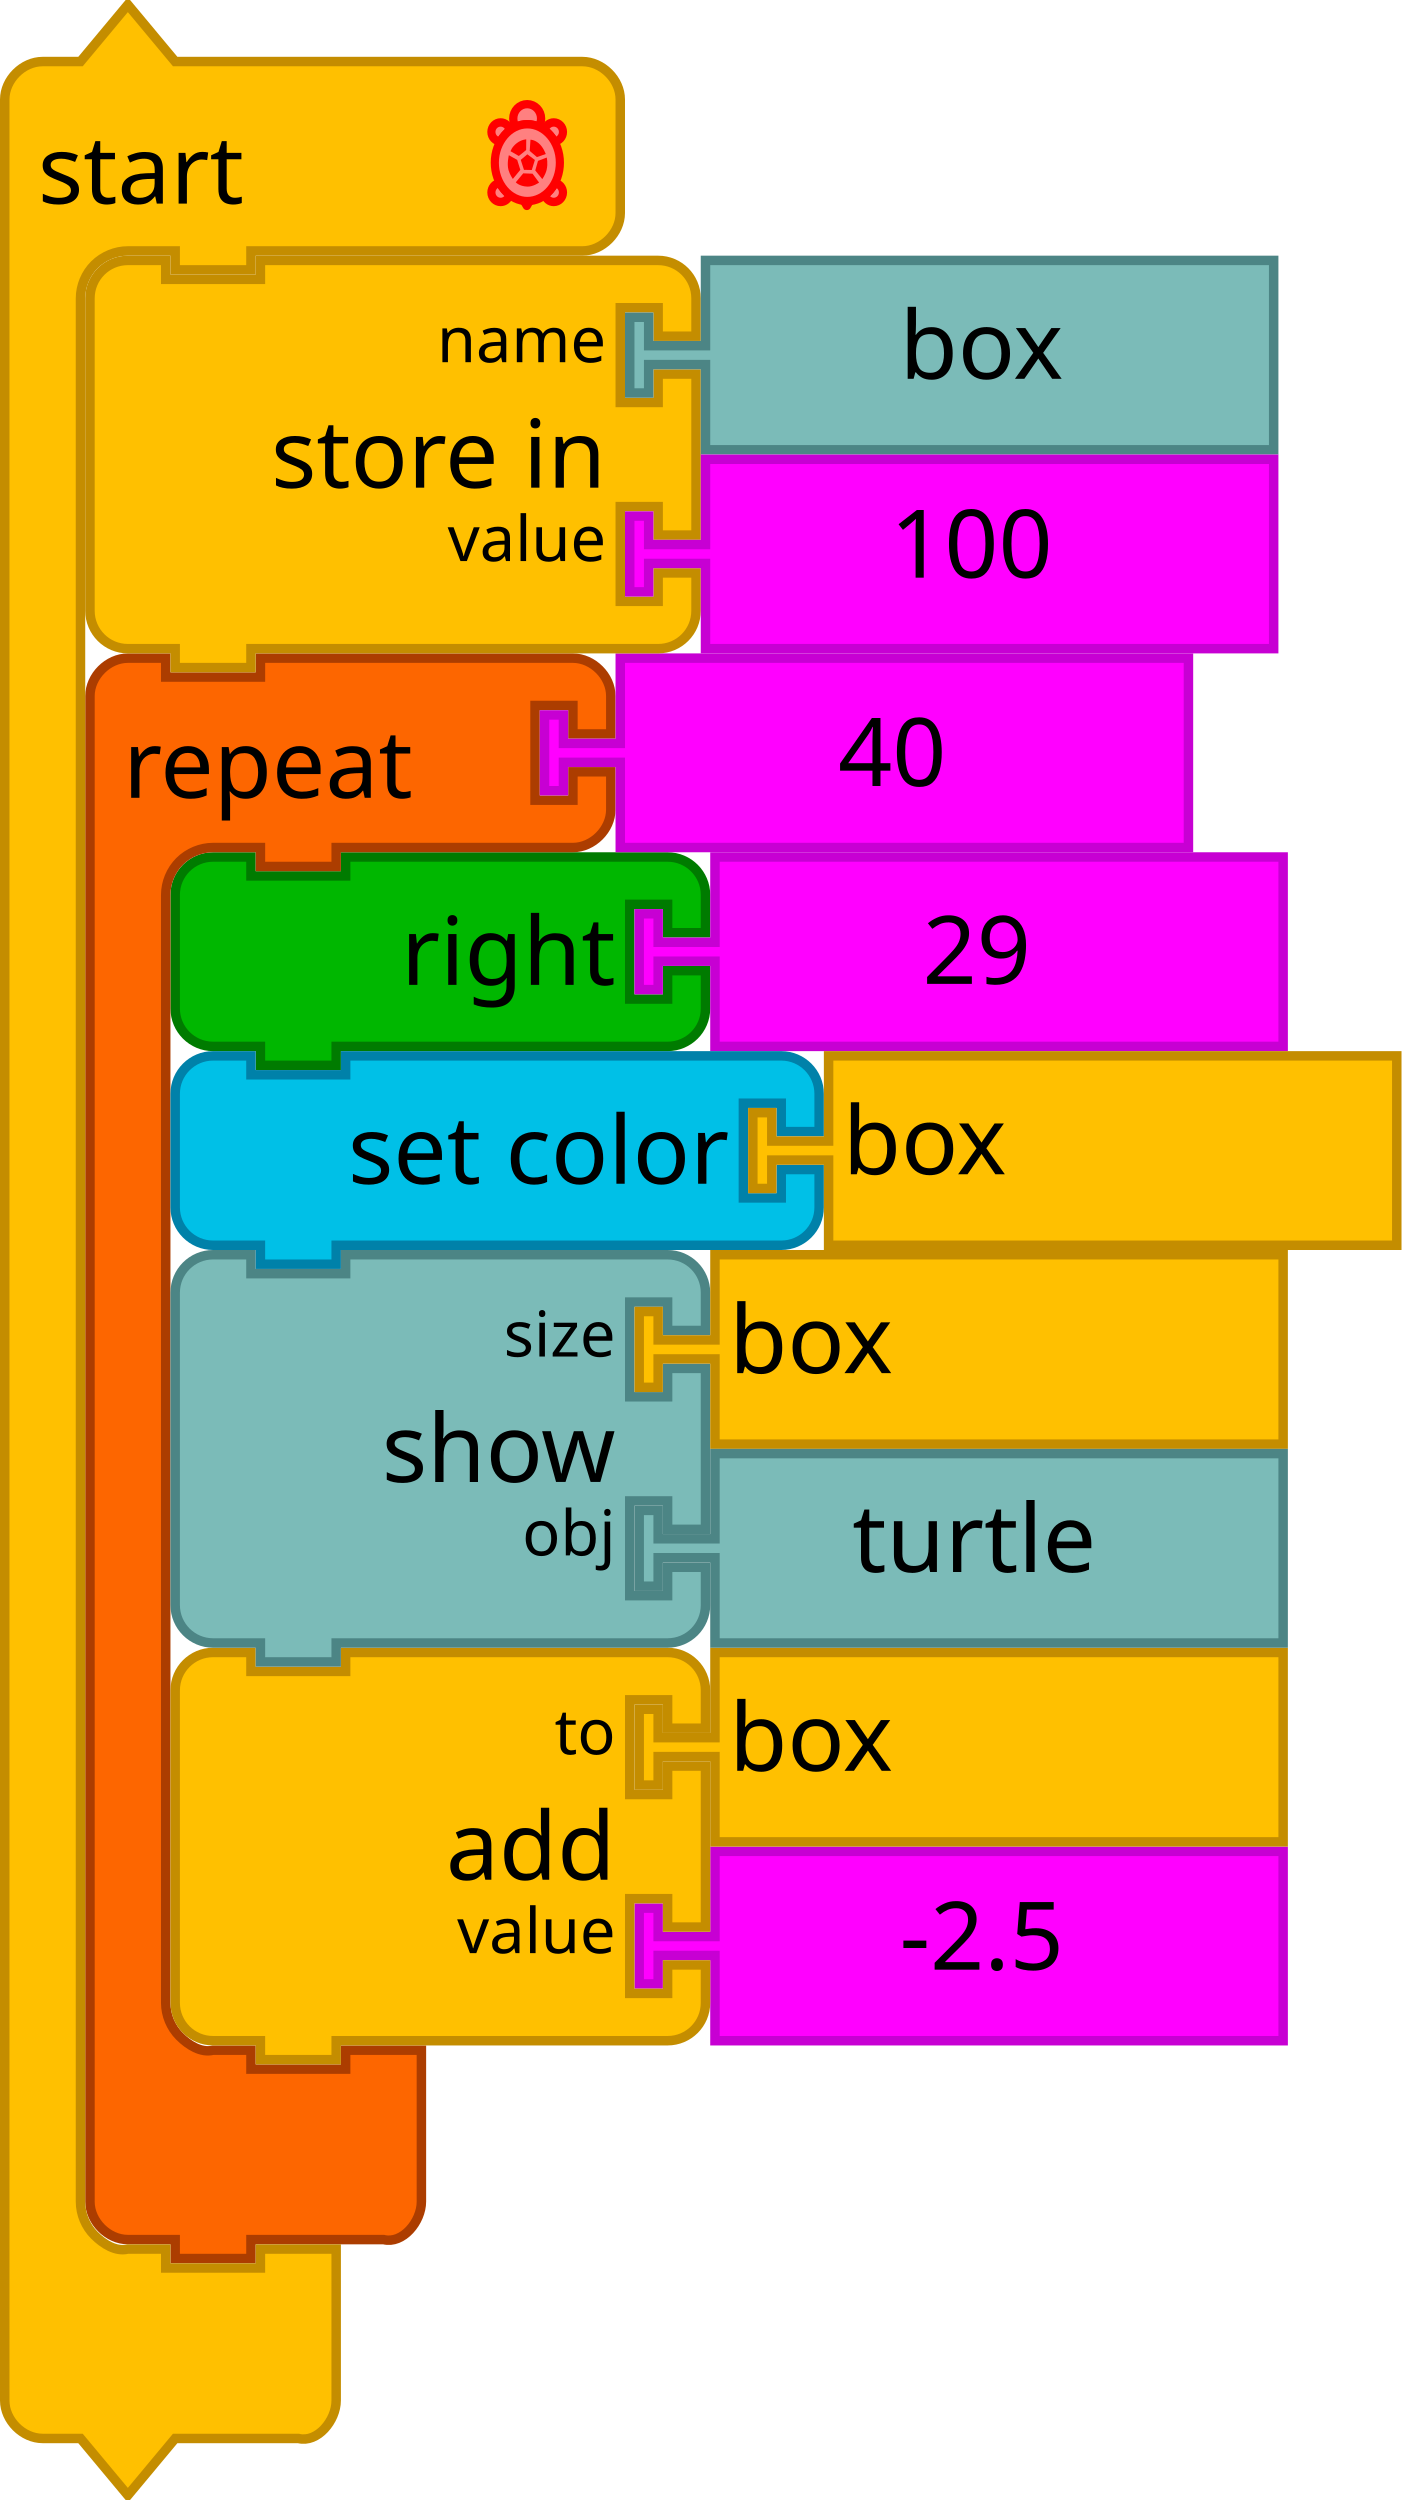
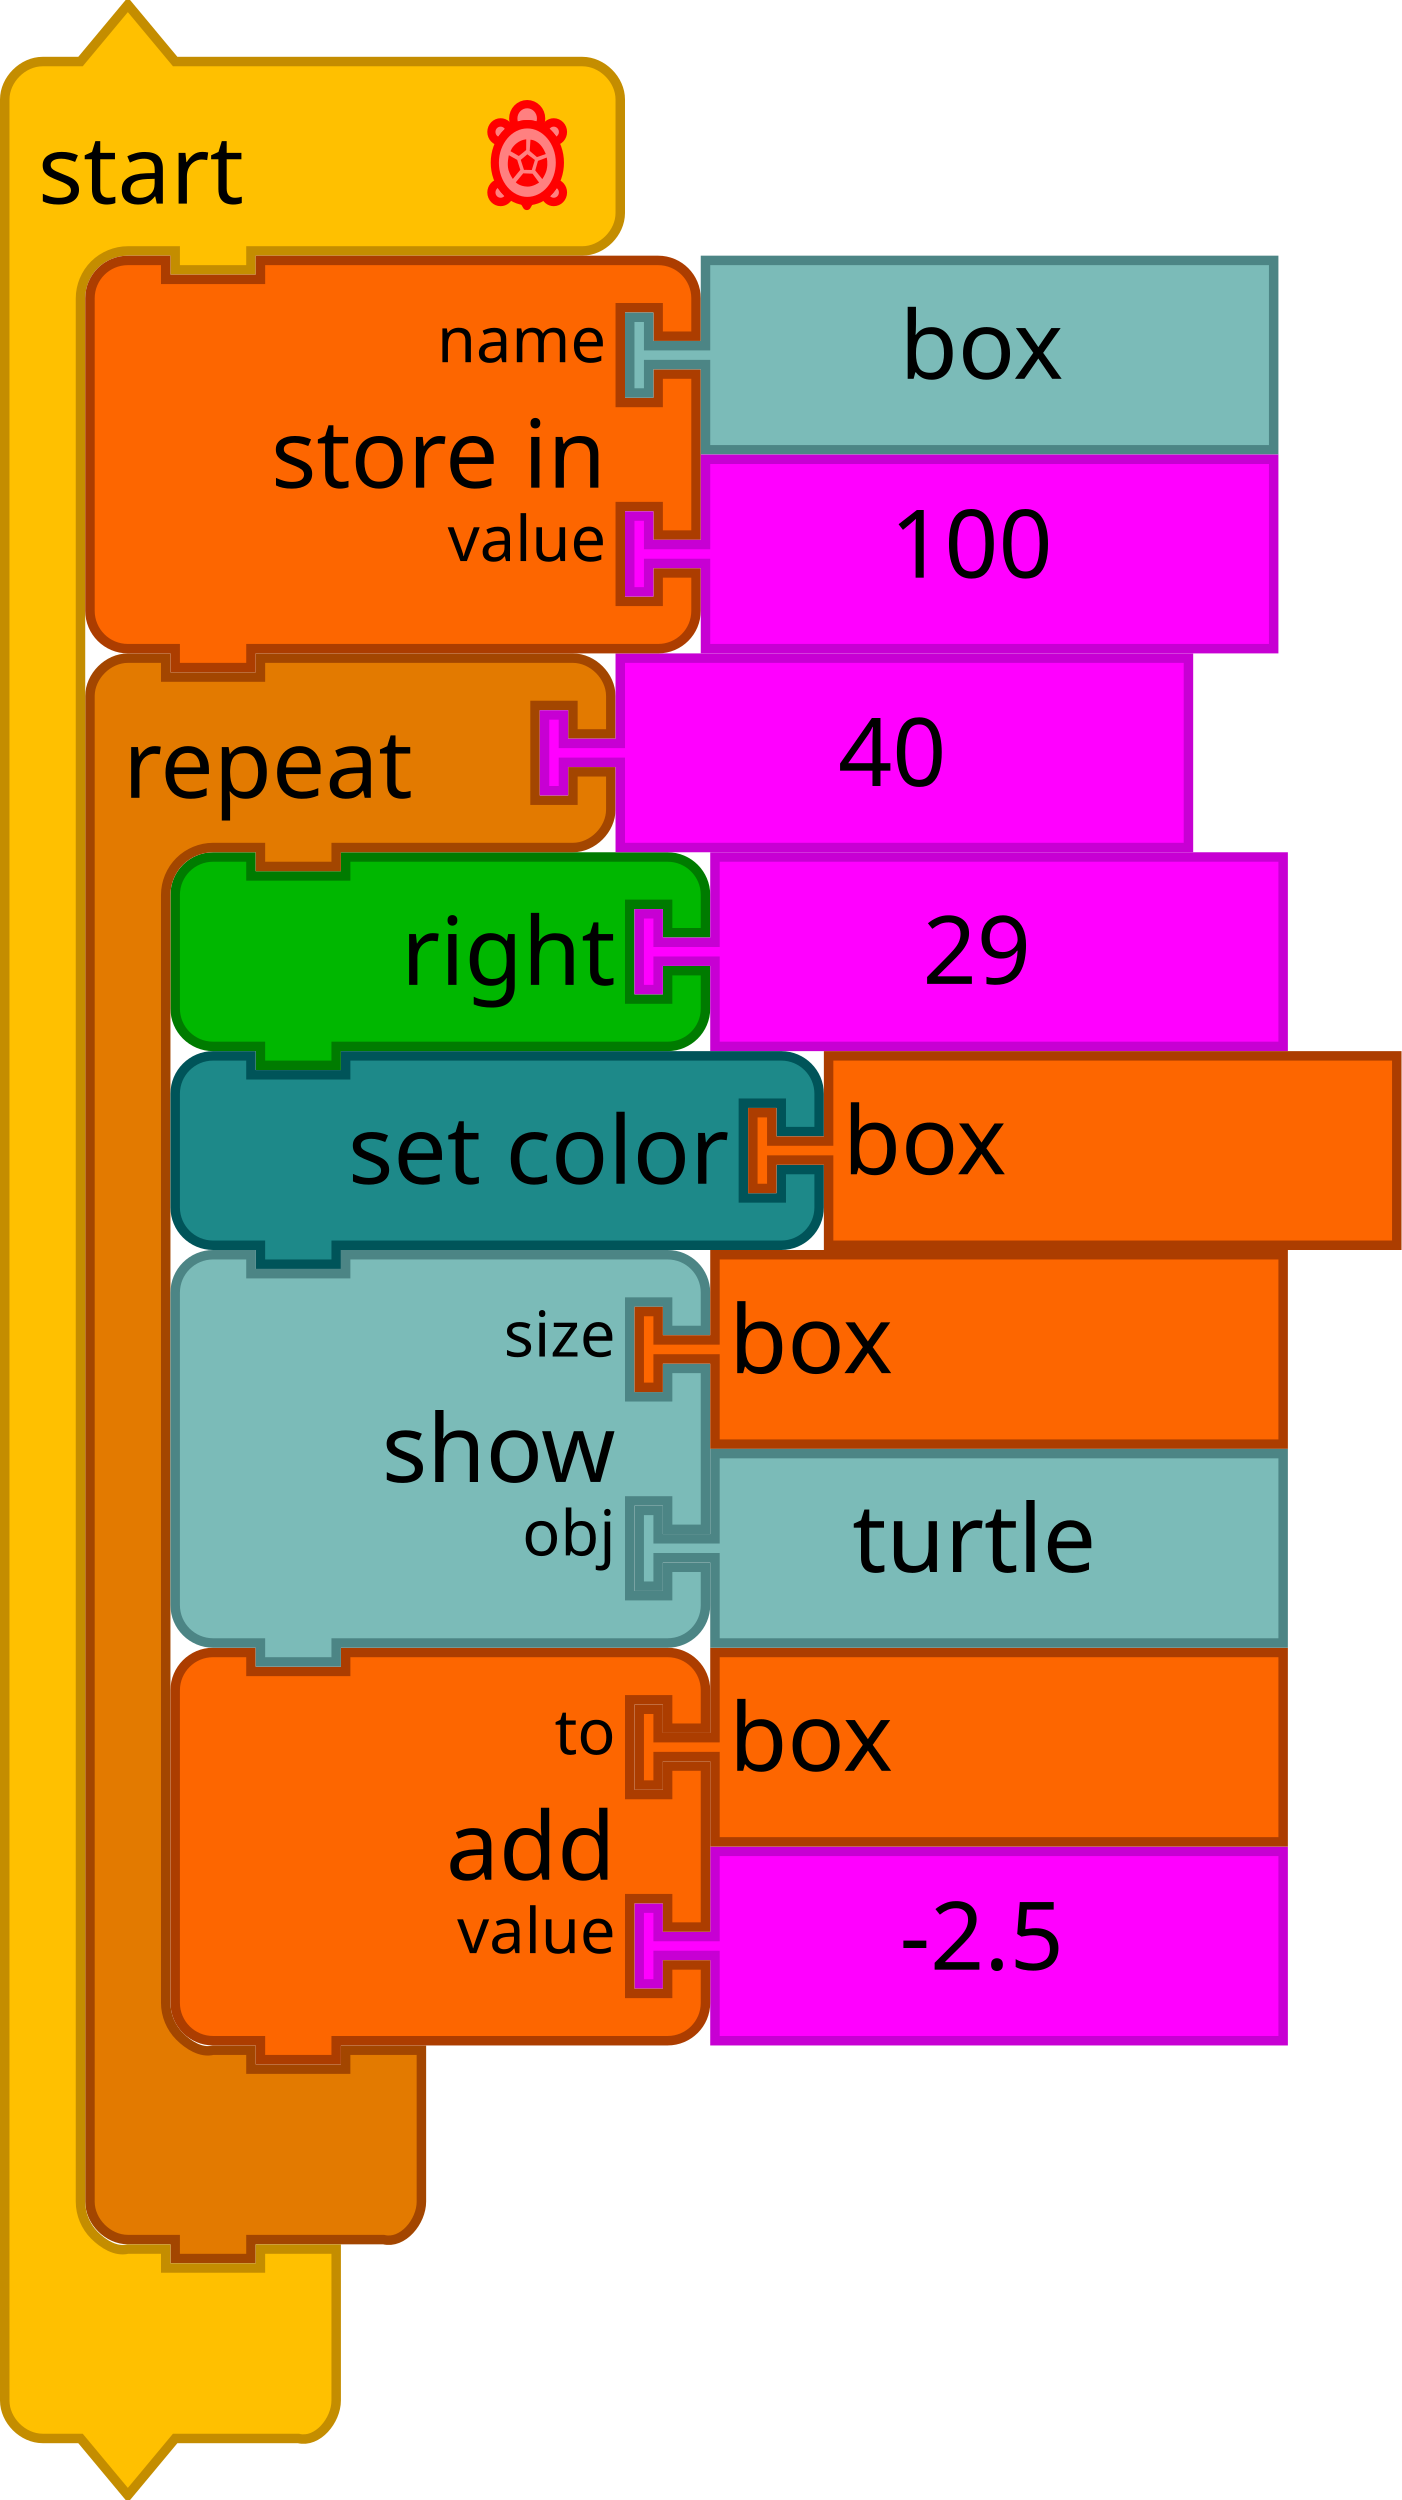
<svg xmlns="http://www.w3.org/2000/svg" version="1.1" width="296" height="528" id="svg2">
-   <defs id="defs4">
-     <filter height="1.3" color-interpolation-filters="sRGB" id="dropshadow">
-       <feGaussianBlur in="SourceAlpha" stdDeviation="3" id="feGaussianBlur3013" />
-       <feOffset dx="2" dy="2" result="offsetblur" id="feOffset3015" />
-       <feComponentTransfer id="feComponentTransfer3017">
-         <feFuncA type="linear" slope="0.2" id="feFuncA3019" />
-       </feComponentTransfer>
-       <feMerge id="feMerge3021">
-         <feMergeNode id="feMergeNode3023" />
-         <feMergeNode in="SourceGraphic" id="feMergeNode3025" />
-       </feMerge>
-     </filter>
-     <filter height="1.3" color-interpolation-filters="sRGB" id="dropshadow-6">
-       <feGaussianBlur in="SourceAlpha" stdDeviation="3" id="feGaussianBlur7" />
-       <feOffset dx="2" dy="2" result="offsetblur" id="feOffset9" />
-       <feComponentTransfer id="feComponentTransfer11">
-         <feFuncA type="linear" slope="0.2" id="feFuncA13" />
-       </feComponentTransfer>
-       <feMerge id="feMerge15">
-         <feMergeNode id="feMergeNode17" />
-         <feMergeNode in="SourceGraphic" id="feMergeNode19" />
-       </feMerge>
-     </filter>
-     <filter height="1.3" color-interpolation-filters="sRGB" id="dropshadow-8">
-       <feGaussianBlur in="SourceAlpha" stdDeviation="3" id="feGaussianBlur3087" />
-       <feOffset dx="2" dy="2" result="offsetblur" id="feOffset3089" />
-       <feComponentTransfer id="feComponentTransfer3091">
-         <feFuncA type="linear" slope="0.2" id="feFuncA3093" />
-       </feComponentTransfer>
-       <feMerge id="feMerge3095">
-         <feMergeNode id="feMergeNode3097" />
-         <feMergeNode in="SourceGraphic" id="feMergeNode3099" />
-       </feMerge>
-     </filter>
-     <filter height="1.3" color-interpolation-filters="sRGB" id="dropshadow-7">
-       <feGaussianBlur in="SourceAlpha" stdDeviation="3" id="feGaussianBlur3021" />
-       <feOffset dx="2" dy="2" result="offsetblur" id="feOffset3023" />
-       <feComponentTransfer id="feComponentTransfer3025">
-         <feFuncA type="linear" slope="0.2" id="feFuncA3027" />
-       </feComponentTransfer>
-       <feMerge id="feMerge3029">
-         <feMergeNode id="feMergeNode3031" />
-         <feMergeNode in="SourceGraphic" id="feMergeNode3033" />
-       </feMerge>
-     </filter>
-     <filter height="1.3" color-interpolation-filters="sRGB" id="dropshadow-73">
-       <feGaussianBlur in="SourceAlpha" stdDeviation="3" id="feGaussianBlur7-9" />
-       <feOffset dx="2" dy="2" result="offsetblur" id="feOffset9-8" />
-       <feComponentTransfer id="feComponentTransfer11-4">
-         <feFuncA type="linear" slope="0.2" id="feFuncA13-9" />
-       </feComponentTransfer>
-       <feMerge id="feMerge15-0">
-         <feMergeNode id="feMergeNode17-2" />
-         <feMergeNode in="SourceGraphic" id="feMergeNode19-3" />
-       </feMerge>
-     </filter>
-     <filter height="1.3" color-interpolation-filters="sRGB" id="dropshadow-66">
-       <feGaussianBlur in="SourceAlpha" stdDeviation="3" id="feGaussianBlur7-5" />
-       <feOffset dx="2" dy="2" result="offsetblur" id="feOffset9-5" />
-       <feComponentTransfer id="feComponentTransfer11-6">
-         <feFuncA type="linear" slope="0.2" id="feFuncA13-95" />
-       </feComponentTransfer>
-       <feMerge id="feMerge15-2">
-         <feMergeNode id="feMergeNode17-21" />
-         <feMergeNode in="SourceGraphic" id="feMergeNode19-8" />
-       </feMerge>
-     </filter>
-     <filter height="1.3" color-interpolation-filters="sRGB" id="dropshadow-76">
-       <feGaussianBlur id="feGaussianBlur3110" stdDeviation="3" in="SourceAlpha" />
-       <feOffset id="feOffset3112" result="offsetblur" dy="2" dx="2" />
-       <feComponentTransfer id="feComponentTransfer3114">
-         <feFuncA id="feFuncA3116" slope="0.2" type="linear" />
-       </feComponentTransfer>
-       <feMerge id="feMerge3118">
-         <feMergeNode id="feMergeNode3120" />
-         <feMergeNode id="feMergeNode3122" in="SourceGraphic" />
-       </feMerge>
-     </filter>
-     <filter height="1.3" color-interpolation-filters="sRGB" id="dropshadow-2">
-       <feGaussianBlur id="feGaussianBlur3484" stdDeviation="3" in="SourceAlpha" />
-       <feOffset id="feOffset3486" result="offsetblur" dy="2" dx="2" />
-       <feComponentTransfer id="feComponentTransfer3488">
-         <feFuncA id="feFuncA3490" slope="0.2" type="linear" />
-       </feComponentTransfer>
-       <feMerge id="feMerge3492">
-         <feMergeNode id="feMergeNode3494" />
-         <feMergeNode id="feMergeNode3496" in="SourceGraphic" />
-       </feMerge>
-     </filter>
-     <filter height="1.3" color-interpolation-filters="sRGB" id="dropshadow-760">
-       <feGaussianBlur id="feGaussianBlur3083" stdDeviation="3" in="SourceAlpha" />
-       <feOffset id="feOffset3085" result="offsetblur" dy="2" dx="2" />
-       <feComponentTransfer id="feComponentTransfer3087">
-         <feFuncA id="feFuncA3089" slope="0.2" type="linear" />
-       </feComponentTransfer>
-       <feMerge id="feMerge3091">
-         <feMergeNode id="feMergeNode3093" />
-         <feMergeNode id="feMergeNode3095" in="SourceGraphic" />
-       </feMerge>
-     </filter>
-     <filter height="1.3" color-interpolation-filters="sRGB" id="dropshadow-62">
-       <feGaussianBlur id="feGaussianBlur3123" stdDeviation="3" in="SourceAlpha" />
-       <feOffset id="feOffset3125" result="offsetblur" dy="2" dx="2" />
-       <feComponentTransfer id="feComponentTransfer3127">
-         <feFuncA id="feFuncA3129" slope="0.2" type="linear" />
-       </feComponentTransfer>
-       <feMerge id="feMerge3131">
-         <feMergeNode id="feMergeNode3133" />
-         <feMergeNode id="feMergeNode3135" in="SourceGraphic" />
-       </feMerge>
-     </filter>
-     <filter height="1.3" color-interpolation-filters="sRGB" id="dropshadow-68">
-       <feGaussianBlur id="feGaussianBlur3158" stdDeviation="3" in="SourceAlpha" />
-       <feOffset id="feOffset3160" result="offsetblur" dy="2" dx="2" />
-       <feComponentTransfer id="feComponentTransfer3162">
-         <feFuncA id="feFuncA3164" slope="0.2" type="linear" />
-       </feComponentTransfer>
-       <feMerge id="feMerge3166">
-         <feMergeNode id="feMergeNode3168" />
-         <feMergeNode id="feMergeNode3170" in="SourceGraphic" />
-       </feMerge>
-     </filter>
-     <filter height="1.3" color-interpolation-filters="sRGB" id="dropshadow-4">
-       <feGaussianBlur id="feGaussianBlur7-0" stdDeviation="3" in="SourceAlpha" />
-       <feOffset id="feOffset9-52" result="offsetblur" dy="2" dx="2" />
-       <feComponentTransfer id="feComponentTransfer11-8">
-         <feFuncA id="feFuncA13-3" slope="0.2" type="linear" />
-       </feComponentTransfer>
-       <feMerge id="feMerge15-9">
-         <feMergeNode id="feMergeNode17-4" />
-         <feMergeNode id="feMergeNode19-9" in="SourceGraphic" />
-       </feMerge>
-     </filter>
-   </defs>
  <text x="18" y="73.036" id="text3033" style="font-size:13.333px;text-anchor:end;fill:#000000;font-family:Sans">
    <tspan x="120" y="95.536" id="tspan3035" />
  </text>
  <g transform="translate(-8,294)" id="g3739">
    <path d="m 159,97 120,0 0,40 -120,0 0,-16 0,-2 -12,0 0,6 -4,0 0,-16 4,0 0,6 12,0 0,-2 z" id="path21" style="fill:#ff00ff;fill-opacity:1;stroke:#c700d3;stroke-width:2;stroke-linecap:round;stroke-opacity:1" />
    <text x="178" y="96" id="text23" style="font-size:20px;text-anchor:start;fill:#000000;font-family:Sans">
      <tspan x="198" y="122" id="tspan25">-2.5</tspan>
    </text>
  </g>
  <text x="36" y="138" id="text3107" style="font-size:13.333px;text-anchor:end;fill:#000000;font-family:Sans">
    <tspan x="130" y="160.5" id="tspan3109" />
  </text>
  <g transform="translate(0,42)" id="g3813">
    <g id="g3771">
      <path d="m 37,155 0,-8 a 8,8 0 0 1 8,-8 l 8,0 0,4 20,0 0,-4 60,0 8,0 a 8,8 0 0 1 8,8 l 0,8 -8,0 0,-6 -8,0 0,20 8,0 0,-6 8,0 0,8 a 8,8 0 0 1 -8,8 l -8,0 -60,0 -2,0 0,4 -16,0 0,-4 -2,0 -8,0 a 8,8 0 0 1 -8,-8 l 0,-8 0,-8 z" id="path3101" style="fill:#00b700;fill-opacity:1;stroke:#007b00;stroke-width:2;stroke-linecap:round;stroke-opacity:1" />
      <text x="36" y="138" id="text3103" style="font-size:20px;text-anchor:end;fill:#000000;font-family:Sans">
        <tspan x="130" y="166" id="tspan3105">right</tspan>
      </text>
    </g>
    <g id="g3808">
      <path d="m 151,139 120,0 0,40 -120,0 0,-16 0,-2 -12,0 0,6 -4,0 0,-16 4,0 0,6 12,0 0,-2 z" id="path21-7" style="fill:#ff00ff;fill-opacity:1;stroke:#c700d3;stroke-width:2;stroke-linecap:round;stroke-opacity:1" />
      <text x="174.851" y="139.799" id="text23-1" style="font-size:20px;text-anchor:start;fill:#000000;font-family:Sans">
        <tspan x="194.851" y="165.799" id="tspan25-0">29</tspan>
      </text>
    </g>
  </g>
  <text x="18" y="157.036" id="text3033-0" style="font-size:13.333px;text-anchor:end;fill:#000000;font-family:Sans">
    <tspan x="120" y="179.536" id="tspan3035-1" />
  </text>
  <text x="18" y="241.036" id="text3033-1" style="font-size:13.333px;text-anchor:end;fill:#000000;font-family:Sans">
    <tspan x="120" y="263.536" id="tspan3035-8" />
  </text>
  <text x="18" y="325.036" id="text3033-0-9" style="font-size:13.333px;text-anchor:end;fill:#000000;font-family:Sans">
    <tspan x="120" y="347.536" id="tspan3035-1-5" />
  </text>
-   <path d="m 19,155 0,-8 c 0,-4.189 3.811,-8 8,-8 l 8,0 0,4 20,0 0,-4 18,0 40,0 8,0 c 4.189,0 8,3.811 8,8 l 0,8 -8,0 0,-6 -8,0 0,20 8,0 0,-6 8,0 0,8 c 0,4.189 -3.811,8 -8,8 l -8,0 -40,0 -2,0 0,4 -16,0 0,-4 -2,0 -8,0 c -2.618,0 -5.22,1.078 -7.071,2.929 C 36.078,183.78 35,186.382 35,189 l 0,8 0,218 0,8 c 0,2.618 1.078,5.22 2.929,7.071 1.851,1.851 4.531,3.564 7.071,2.929 l 8,0 0,4 20,0 0,-4 16,0 0,12 0,12 0,8 c 0,4.189 -3.936,9.016 -8,8 l -8,0 -18,0 -2,0 0,4 -16,0 0,-4 -2,0 -8,0 c -4.189,0 -8,-3.811 -8,-8 l 0,-8 z" id="path3035" style="fill:#fd6600;fill-opacity:1;stroke:#ac3d00;stroke-width:2;stroke-linecap:round;stroke-opacity:1" />
+   <path d="m 19,155 0,-8 c 0,-4.189 3.811,-8 8,-8 l 8,0 0,4 20,0 0,-4 18,0 40,0 8,0 c 4.189,0 8,3.811 8,8 l 0,8 -8,0 0,-6 -8,0 0,20 8,0 0,-6 8,0 0,8 c 0,4.189 -3.811,8 -8,8 l -8,0 -40,0 -2,0 0,4 -16,0 0,-4 -2,0 -8,0 c -2.618,0 -5.22,1.078 -7.071,2.929 C 36.078,183.78 35,186.382 35,189 l 0,8 0,218 0,8 c 0,2.618 1.078,5.22 2.929,7.071 1.851,1.851 4.531,3.564 7.071,2.929 l 8,0 0,4 20,0 0,-4 16,0 0,12 0,12 0,8 c 0,4.189 -3.936,9.016 -8,8 l -8,0 -18,0 -2,0 0,4 -16,0 0,-4 -2,0 -8,0 c -4.189,0 -8,-3.811 -8,-8 l 0,-8 z" id="path3035" style="fill:#e37a00;fill-opacity:1;stroke:#a34600;stroke-width:2;stroke-linecap:round;stroke-opacity:1" />
  <text x="18" y="138" id="text3037" style="font-size:20px;text-anchor:start;fill:#000000;font-family:Sans">
    <tspan x="26" y="168.5" id="tspan3039">repeat</tspan>
  </text>
  <g transform="translate(0,84)" id="g3776">
    <path d="m 131,55 120,0 0,40 -120,0 0,-16 0,-2 -12,0 0,6 -4,0 0,-16 4,0 0,6 12,0 0,-2 z" id="path21-8" style="fill:#ff00ff;fill-opacity:1;stroke:#c700d3;stroke-width:2;stroke-linecap:round;stroke-opacity:1" />
    <text x="157" y="56" id="text23-0" style="font-size:20px;text-anchor:start;fill:#000000;font-family:Sans">
      <tspan x="177" y="82" id="tspan25-7">40</tspan>
    </text>
  </g>
  <g id="g3055">
    <g id="g4085">
      <path d="m 1,29 0,-8 c 0,-4.189 3.811,-8 8,-8 l 8,0 10,-12 10,12 18,0 60,0 8,0 c 4.189,0 8,3.811 8,8 l 0,8 0,8 0,8 c 0,4.189 -3.811,8 -8,8 l -8,0 -60,0 -2,0 0,4 -16,0 0,-4 -2,0 -8,0 c -2.618,0 -5.22,1.078 -7.071,2.929 C 18.078,57.78 17,60.382 17,63 l 0,8 0,386 0,8 c 0,2.618 1.078,5.22 2.929,7.071 1.851,1.851 4.531,3.564 7.071,2.929 l 8,0 0,4 20,0 0,-4 16,0 0,12 0,12 0,8 c 0,4.189 -3.936,9.016 -8,8 l -8,0 -18,0 -10,12 -10,-12 -8,0 c -4.189,0 -8,-3.811 -8,-8 l 0,-8 z" id="path3660" style="fill:#ffc000;fill-opacity:1;stroke:#c48d00;stroke-width:2;stroke-linecap:round;stroke-opacity:1" />
      <text id="text3662" style="font-size:20px;text-anchor:start;fill:#000000;font-family:Sans">
        <tspan x="8" y="43" id="tspan3664">start</tspan>
      </text>
    </g>
    <g id="g3037">
      <path d="m 111.376,42.473 c -0.244,0 -0.484,-0.016 -0.721,-0.045 l 0.611,1.068 0.602,-1.051 c -0.163,0.014 -0.326,0.029 -0.493,0.029 z" id="path4206" style="fill:#eeeeee;stroke:#ff0000;stroke-width:1.75;stroke-linecap:round;stroke-linejoin:round;stroke-miterlimit:4;stroke-opacity:1;stroke-dasharray:none" />
      <g transform="matrix(0.44039,0,0,0.4545743,99.26689,20.52662)" id="g4208" style="fill:#ff8080;fill-opacity:1;stroke:#ff0000;stroke-width:3.911;stroke-linecap:round;stroke-linejoin:round;stroke-miterlimit:4;stroke-opacity:1;stroke-dasharray:none">
        <path d="m 40.16,11.726 c -2.164,0 -3.958,1.555 -4.343,3.607 1.859,1.345 3.457,3.115 4.675,5.208 2.285,-0.172 4.094,-2.061 4.094,-4.39 0,-2.444 -1.982,-4.425 -4.426,-4.425 z" id="path4210" style="fill:#ff8080;fill-opacity:1;stroke:#ff0000;stroke-width:3.911;stroke-miterlimit:4;stroke-opacity:1;stroke-dasharray:none" />
        <path d="m 40.713,39.887 c -1.224,2.232 -2.86,4.131 -4.797,5.556 0.521,1.864 2.213,3.239 4.244,3.239 2.443,0 4.426,-1.98 4.426,-4.424 0,-2.255 -1.693,-4.096 -3.873,-4.371 z" id="path4212" style="fill:#ff8080;fill-opacity:1;stroke:#ff0000;stroke-width:3.911;stroke-miterlimit:4;stroke-opacity:1;stroke-dasharray:none" />
        <path d="m 14.273,39.871 c -2.253,0.206 -4.024,2.079 -4.024,4.387 0,2.443 1.98,4.424 4.424,4.424 2.064,0 3.784,-1.42 4.272,-3.332 -1.883,-1.416 -3.475,-3.289 -4.672,-5.479 z" id="path4214" style="fill:#ff8080;fill-opacity:1;stroke:#ff0000;stroke-width:3.911;stroke-miterlimit:4;stroke-opacity:1;stroke-dasharray:none" />
        <path d="m 19.026,15.437 c -0.343,-2.103 -2.154,-3.711 -4.353,-3.711 -2.444,0 -4.424,1.981 -4.424,4.424 0,2.382 1.886,4.31 4.245,4.406 1.186,-2.043 2.732,-3.784 4.532,-5.119 z" id="path4216" style="fill:#ff8080;fill-opacity:1;stroke:#ff0000;stroke-width:3.911;stroke-miterlimit:4;stroke-opacity:1;stroke-dasharray:none" />
      </g>
      <path d="m 111.376,26.237 c 0.84,0 1.642,0.187 2.386,0.513 0.326,-0.489 0.519,-1.081 0.519,-1.72 0,-1.676 -1.316,-3.035 -2.94,-3.035 -1.624,0 -2.94,1.359 -2.94,3.035 0,0.649 0.199,1.25 0.536,1.743 0.759,-0.34 1.58,-0.536 2.44,-0.536 z" id="path4218" style="fill:#ff8080;fill-opacity:1;stroke:#ff0000;stroke-width:1.75;stroke-linecap:round;stroke-linejoin:round;stroke-miterlimit:4;stroke-opacity:1;stroke-dasharray:none" />
      <g transform="matrix(0.44039,0,0,0.4545743,99.26689,20.52662)" id="g4220" style="fill:#ff8080;fill-opacity:1;stroke:#ff0000;stroke-width:3.911;stroke-linecap:round;stroke-linejoin:round;stroke-miterlimit:4;stroke-opacity:1;stroke-dasharray:none">
        <path d="m 43.102,30.421 c 0,4.734 -1.645,9.28 -4.571,12.627 -2.925,3.348 -6.897,5.231 -11.034,5.231 -4.137,0 -8.109,-1.883 -11.034,-5.231 -2.925,-3.348 -4.571,-7.893 -4.571,-12.627 0,-9.797 7.044,-17.858 15.605,-17.858 8.561,0 15.605,8.061 15.605,17.858 z" id="path4222" style="fill:#ff8080;fill-opacity:1;stroke:#ff0000;stroke-width:3.911;stroke-miterlimit:4;stroke-opacity:1;stroke-dasharray:none" />
      </g>
      <g transform="matrix(0.44039,0,0,0.4545743,99.26689,20.52662)" id="g4224" style="fill:#ff0000;fill-opacity:1;stroke:none">
        <path d="m 25.875,33.75 -1.542,-4.625 3.164,-2.587 3.615,2.626 -1.487,4.669 z" id="path4226" style="fill:#ff0000;fill-opacity:1;stroke:none" />
        <path d="m 27.501,41.551 c -3.968,-0.16 -5.543,-2.009 -5.543,-2.009 l 3.57,-4.163 4.465,0.168 3.132,4.12 c 0,0 -2.89,1.994 -5.624,1.884 z" id="path4228" style="fill:#ff0000;fill-opacity:1;stroke:none" />
        <path d="m 18.453,33.843 c -0.849,-2.968 0.172,-6.884 0.172,-6.884 l 4,2.167 1.493,4.629 -3.582,4.233 c 0,-10e-4 -1.465,-1.99 -2.083,-4.145 z" id="path4230" style="fill:#ff0000;fill-opacity:1;stroke:none" />
        <path d="m 19.458,25.125 c 0,0 0.5,-1.958 3.039,-3.822 2.237,-1.643 4.465,-1.72 4.465,-1.72 l -0.037,4.981 -3.521,2.75 -3.946,-2.189 z" id="path4232" style="fill:#ff0000;fill-opacity:1;stroke:none" />
        <path d="M 32.084,27.834 28.625,24.959 29,19.75 c 0,0 1.834,-0.042 3.959,1.667 2.228,1.791 3.362,4.983 3.362,4.983 l -4.237,1.434 z" id="path4234" style="fill:#ff0000;fill-opacity:1;stroke:none" />
        <path d="m 31.292,34.042 1.313,-4.464 4.187,-1.536 c 0,0 0.677,2.663 -0.042,5.667 -0.54,2.256 -2.084,4.361 -2.084,4.361 l -3.374,-4.028 z" id="path4236" style="fill:#ff0000;fill-opacity:1;stroke:none" />
      </g>
    </g>
  </g>
-   <g transform="translate(18,54)" id="g3174">
-     <path d="M 1,17 1,9 A 8,8 0 0 1 9,1 l 8,0 0,4 20,0 0,-4 76,0 8,0 a 8,8 0 0 1 8,8 l 0,8 -8,0 0,-6 -8,0 0,20 8,0 0,-6 8,0 0,34 -8,0 0,-6 -8,0 0,20 8,0 0,-6 8,0 0,8 a 8,8 0 0 1 -8,8 l -8,0 -76,0 -2,0 0,4 -16,0 0,-4 -2,0 -8,0 A 8,8 0 0 1 1,75 L 1,67 1,25 1,17 z" id="path21-0" style="fill:#ffc000;fill-opacity:1;stroke:#c48d00;stroke-width:2;stroke-linecap:round;stroke-opacity:1" />
-     <text id="text23-7" style="font-size:20px;text-anchor:end;fill:#000000;font-family:Sans">
-       <tspan x="110" y="49" id="tspan25-1">store in</tspan>
-     </text>
-     <text id="text27" style="font-size:13.333px;text-anchor:end;fill:#000000;font-family:Sans">
-       <tspan x="110" y="22.5" id="tspan29">name</tspan>
-     </text>
-     <text id="text31" style="font-size:13.333px;text-anchor:end;fill:#000000;font-family:Sans">
-       <tspan x="110" y="64.5" id="tspan33">value</tspan>
-     </text>
-   </g>
+   <path d="m 19,71 0,-8 a 8,8 0 0 1 8,-8 l 8,0 0,4 20,0 0,-4 76,0 8,0 a 8,8 0 0 1 8,8 l 0,8 -8,0 0,-6 -8,0 0,20 8,0 0,-6 8,0 0,34 -8,0 0,-6 -8,0 0,20 8,0 0,-6 8,0 0,8 a 8,8 0 0 1 -8,8 l -8,0 -76,0 -2,0 0,4 -16,0 0,-4 -2,0 -8,0 a 8,8 0 0 1 -8,-8 l 0,-8 0,-42 0,-8 z" id="path21-0" style="fill:#fd6600;fill-opacity:1;stroke:#ac3d00;stroke-width:2;stroke-linecap:round;stroke-opacity:1" />
+   <text x="18" y="54" id="text23-7" style="font-size:20px;text-anchor:end;fill:#000000;font-family:Sans">
+     <tspan x="128" y="103" id="tspan25-1">store in</tspan>
+   </text>
+   <text x="18" y="54" id="text27" style="font-size:13.333px;text-anchor:end;fill:#000000;font-family:Sans">
+     <tspan x="128" y="76.5" id="tspan29">name</tspan>
+   </text>
+   <text x="18" y="54" id="text31" style="font-size:13.333px;text-anchor:end;fill:#000000;font-family:Sans">
+     <tspan x="128" y="118.5" id="tspan33">value</tspan>
+   </text>
  <g transform="translate(36,348)" id="g3266">
-     <path d="M 1,17 1,9 A 8,8 0 0 1 9,1 l 8,0 0,4 20,0 0,-4 60,0 8,0 a 8,8 0 0 1 8,8 l 0,8 -8,0 0,-6 -8,0 0,20 8,0 0,-6 8,0 0,34 -8,0 0,-6 -8,0 0,20 8,0 0,-6 8,0 0,8 a 8,8 0 0 1 -8,8 l -8,0 -60,0 -2,0 0,4 -16,0 0,-4 -2,0 -8,0 A 8,8 0 0 1 1,75 L 1,67 1,25 1,17 z" id="path3124" style="fill:#ffc000;fill-opacity:1;stroke:#c48d00;stroke-width:2;stroke-linecap:round;stroke-opacity:1" />
+     <path d="M 1,17 1,9 A 8,8 0 0 1 9,1 l 8,0 0,4 20,0 0,-4 60,0 8,0 a 8,8 0 0 1 8,8 l 0,8 -8,0 0,-6 -8,0 0,20 8,0 0,-6 8,0 0,34 -8,0 0,-6 -8,0 0,20 8,0 0,-6 8,0 0,8 a 8,8 0 0 1 -8,8 l -8,0 -60,0 -2,0 0,4 -16,0 0,-4 -2,0 -8,0 A 8,8 0 0 1 1,75 L 1,67 1,25 1,17 z" id="path3124" style="fill:#fd6600;fill-opacity:1;stroke:#ac3d00;stroke-width:2;stroke-linecap:round;stroke-opacity:1" />
    <text id="text3126" style="font-size:20px;text-anchor:end;fill:#000000;font-family:Sans">
      <tspan x="94" y="49" id="tspan3128">add</tspan>
    </text>
    <text id="text3130" style="font-size:13.333px;text-anchor:end;fill:#000000;font-family:Sans">
      <tspan x="94" y="22.5" id="tspan3132">to</tspan>
    </text>
    <text id="text3134" style="font-size:13.333px;text-anchor:end;fill:#000000;font-family:Sans">
      <tspan x="94" y="64.5" id="tspan3136">value</tspan>
    </text>
  </g>
  <g transform="translate(36,264)" id="g3358">
    <path d="M 1,17 1,9 A 8,8 0 0 1 9,1 l 8,0 0,4 20,0 0,-4 60,0 8,0 a 8,8 0 0 1 8,8 l 0,8 -8,0 0,-6 -8,0 0,20 8,0 0,-6 8,0 0,34 -8,0 0,-6 -8,0 0,20 8,0 0,-6 8,0 0,8 a 8,8 0 0 1 -8,8 l -8,0 -60,0 -2,0 0,4 -16,0 0,-4 -2,0 -8,0 A 8,8 0 0 1 1,75 L 1,67 1,25 1,17 z" id="path3498" style="fill:#7bbbb8;fill-opacity:1;stroke:#4c8585;stroke-width:2;stroke-linecap:round;stroke-opacity:1" />
    <text id="text3500" style="font-size:20px;text-anchor:end;fill:#000000;font-family:Sans">
      <tspan x="94" y="49" id="tspan3502">show</tspan>
    </text>
    <text id="text3504" style="font-size:13.333px;text-anchor:end;fill:#000000;font-family:Sans">
      <tspan x="94" y="22.5" id="tspan3506">size</tspan>
    </text>
    <text id="text3508" style="font-size:13.333px;text-anchor:end;fill:#000000;font-family:Sans">
      <tspan x="94" y="64.5" id="tspan3510">obj</tspan>
    </text>
  </g>
  <g transform="translate(36,222)" id="g3446">
-     <path d="M 1,17 1,9 A 8,8 0 0 1 9,1 l 8,0 0,4 20,0 0,-4 84,0 8,0 a 8,8 0 0 1 8,8 l 0,8 -8,0 0,-6 -8,0 0,20 8,0 0,-6 8,0 0,8 a 8,8 0 0 1 -8,8 l -8,0 -84,0 -2,0 0,4 -16,0 0,-4 -2,0 -8,0 A 8,8 0 0 1 1,33 l 0,-8 0,-8 z" id="path3097" style="fill:#00c0e7;fill-opacity:1;stroke:#0081a9;stroke-width:2;stroke-linecap:round;stroke-opacity:1" />
+     <path d="M 1,17 1,9 A 8,8 0 0 1 9,1 l 8,0 0,4 20,0 0,-4 84,0 8,0 a 8,8 0 0 1 8,8 l 0,8 -8,0 0,-6 -8,0 0,20 8,0 0,-6 8,0 0,8 a 8,8 0 0 1 -8,8 l -8,0 -84,0 -2,0 0,4 -16,0 0,-4 -2,0 -8,0 A 8,8 0 0 1 1,33 l 0,-8 0,-8 z" id="path3097" style="fill:#1d8989;fill-opacity:1;stroke:#005459;stroke-width:2;stroke-linecap:round;stroke-opacity:1" />
    <text id="text3099" style="font-size:20px;text-anchor:end;fill:#000000;font-family:Sans">
      <tspan x="118" y="28" id="tspan3101">set color</tspan>
    </text>
    <text id="text3103-2" style="font-size:13.333px;text-anchor:end;fill:#000000;font-family:Sans">
      <tspan x="118" y="22.5" id="tspan3105-9" />
    </text>
  </g>
  <g transform="translate(158,222)" id="g3614">
-     <path d="m 17,1 120,0 0,40 -120,0 0,-16 0,-2 -12,0 0,6 -4,0 0,-16 4,0 0,6 12,0 0,-2 z" id="path3172" style="fill:#ffc000;fill-opacity:1;stroke:#c48d00;stroke-width:2;stroke-linecap:round;stroke-opacity:1" />
+     <path d="m 17,1 120,0 0,40 -120,0 0,-16 0,-2 -12,0 0,6 -4,0 0,-16 4,0 0,6 12,0 0,-2 z" id="path3172" style="fill:#fd6600;fill-opacity:1;stroke:#ac3d00;stroke-width:2;stroke-linecap:round;stroke-opacity:1" />
    <text id="text3174" style="font-size:20px;text-anchor:start;fill:#000000;font-family:Sans">
      <tspan x="20" y="26" id="tspan3176">box</tspan>
    </text>
  </g>
  <g transform="translate(132,54)" id="g3694">
    <path d="m 17,1 120,0 0,40 -120,0 0,-16 0,-2 -12,0 0,6 -4,0 0,-16 4,0 0,6 12,0 0,-2 z" id="path21-1" style="fill:#7bbbb8;fill-opacity:1;stroke:#4c8585;stroke-width:2;stroke-linecap:round;stroke-opacity:1" />
    <text x="38" id="text23-14" style="font-size:20px;text-anchor:start;fill:#000000;font-family:Sans">
      <tspan x="58" y="26" id="tspan25-3">box</tspan>
    </text>
  </g>
  <g transform="translate(134,264)" id="g3614-2">
-     <path d="m 17,1 120,0 0,40 -120,0 0,-16 0,-2 -12,0 0,6 -4,0 0,-16 4,0 0,6 12,0 0,-2 z" id="path3172-2" style="fill:#ffc000;fill-opacity:1;stroke:#c48d00;stroke-width:2;stroke-linecap:round;stroke-opacity:1" />
+     <path d="m 17,1 120,0 0,40 -120,0 0,-16 0,-2 -12,0 0,6 -4,0 0,-16 4,0 0,6 12,0 0,-2 z" id="path3172-2" style="fill:#fd6600;fill-opacity:1;stroke:#ac3d00;stroke-width:2;stroke-linecap:round;stroke-opacity:1" />
    <text id="text3174-3" style="font-size:20px;text-anchor:start;fill:#000000;font-family:Sans">
      <tspan x="20" y="26" id="tspan3176-2">box</tspan>
    </text>
  </g>
  <g transform="translate(134,348)" id="g3614-5">
-     <path d="m 17,1 120,0 0,40 -120,0 0,-16 0,-2 -12,0 0,6 -4,0 0,-16 4,0 0,6 12,0 0,-2 z" id="path3172-28" style="fill:#ffc000;fill-opacity:1;stroke:#c48d00;stroke-width:2;stroke-linecap:round;stroke-opacity:1" />
+     <path d="m 17,1 120,0 0,40 -120,0 0,-16 0,-2 -12,0 0,6 -4,0 0,-16 4,0 0,6 12,0 0,-2 z" id="path3172-28" style="fill:#fd6600;fill-opacity:1;stroke:#ac3d00;stroke-width:2;stroke-linecap:round;stroke-opacity:1" />
    <text id="text3174-8" style="font-size:20px;text-anchor:start;fill:#000000;font-family:Sans">
      <tspan x="20" y="26" id="tspan3176-1">box</tspan>
    </text>
  </g>
  <g transform="translate(-10,-1e-5)" id="g3739-6">
    <path d="m 159,97 120,0 0,40 -120,0 0,-16 0,-2 -12,0 0,6 -4,0 0,-16 4,0 0,6 12,0 0,-2 z" id="path21-84" style="fill:#ff00ff;fill-opacity:1;stroke:#c700d3;stroke-width:2;stroke-linecap:round;stroke-opacity:1" />
    <text x="178" y="96" id="text23-6" style="font-size:20px;text-anchor:start;fill:#000000;font-family:Sans">
      <tspan x="198" y="122" id="tspan25-78">100</tspan>
    </text>
  </g>
  <g transform="translate(134,306)" id="g3694-2">
    <path d="m 17,1 120,0 0,40 -120,0 0,-16 0,-2 -12,0 0,6 -4,0 0,-16 4,0 0,6 12,0 0,-2 z" id="path21-1-5" style="fill:#7bbbb8;fill-opacity:1;stroke:#4c8585;stroke-width:2;stroke-linecap:round;stroke-opacity:1" />
    <text x="26" id="text23-14-6" style="font-size:20px;text-anchor:start;fill:#000000;font-family:Sans">
      <tspan x="46" y="26" id="tspan25-3-9">turtle</tspan>
    </text>
  </g>
</svg>
